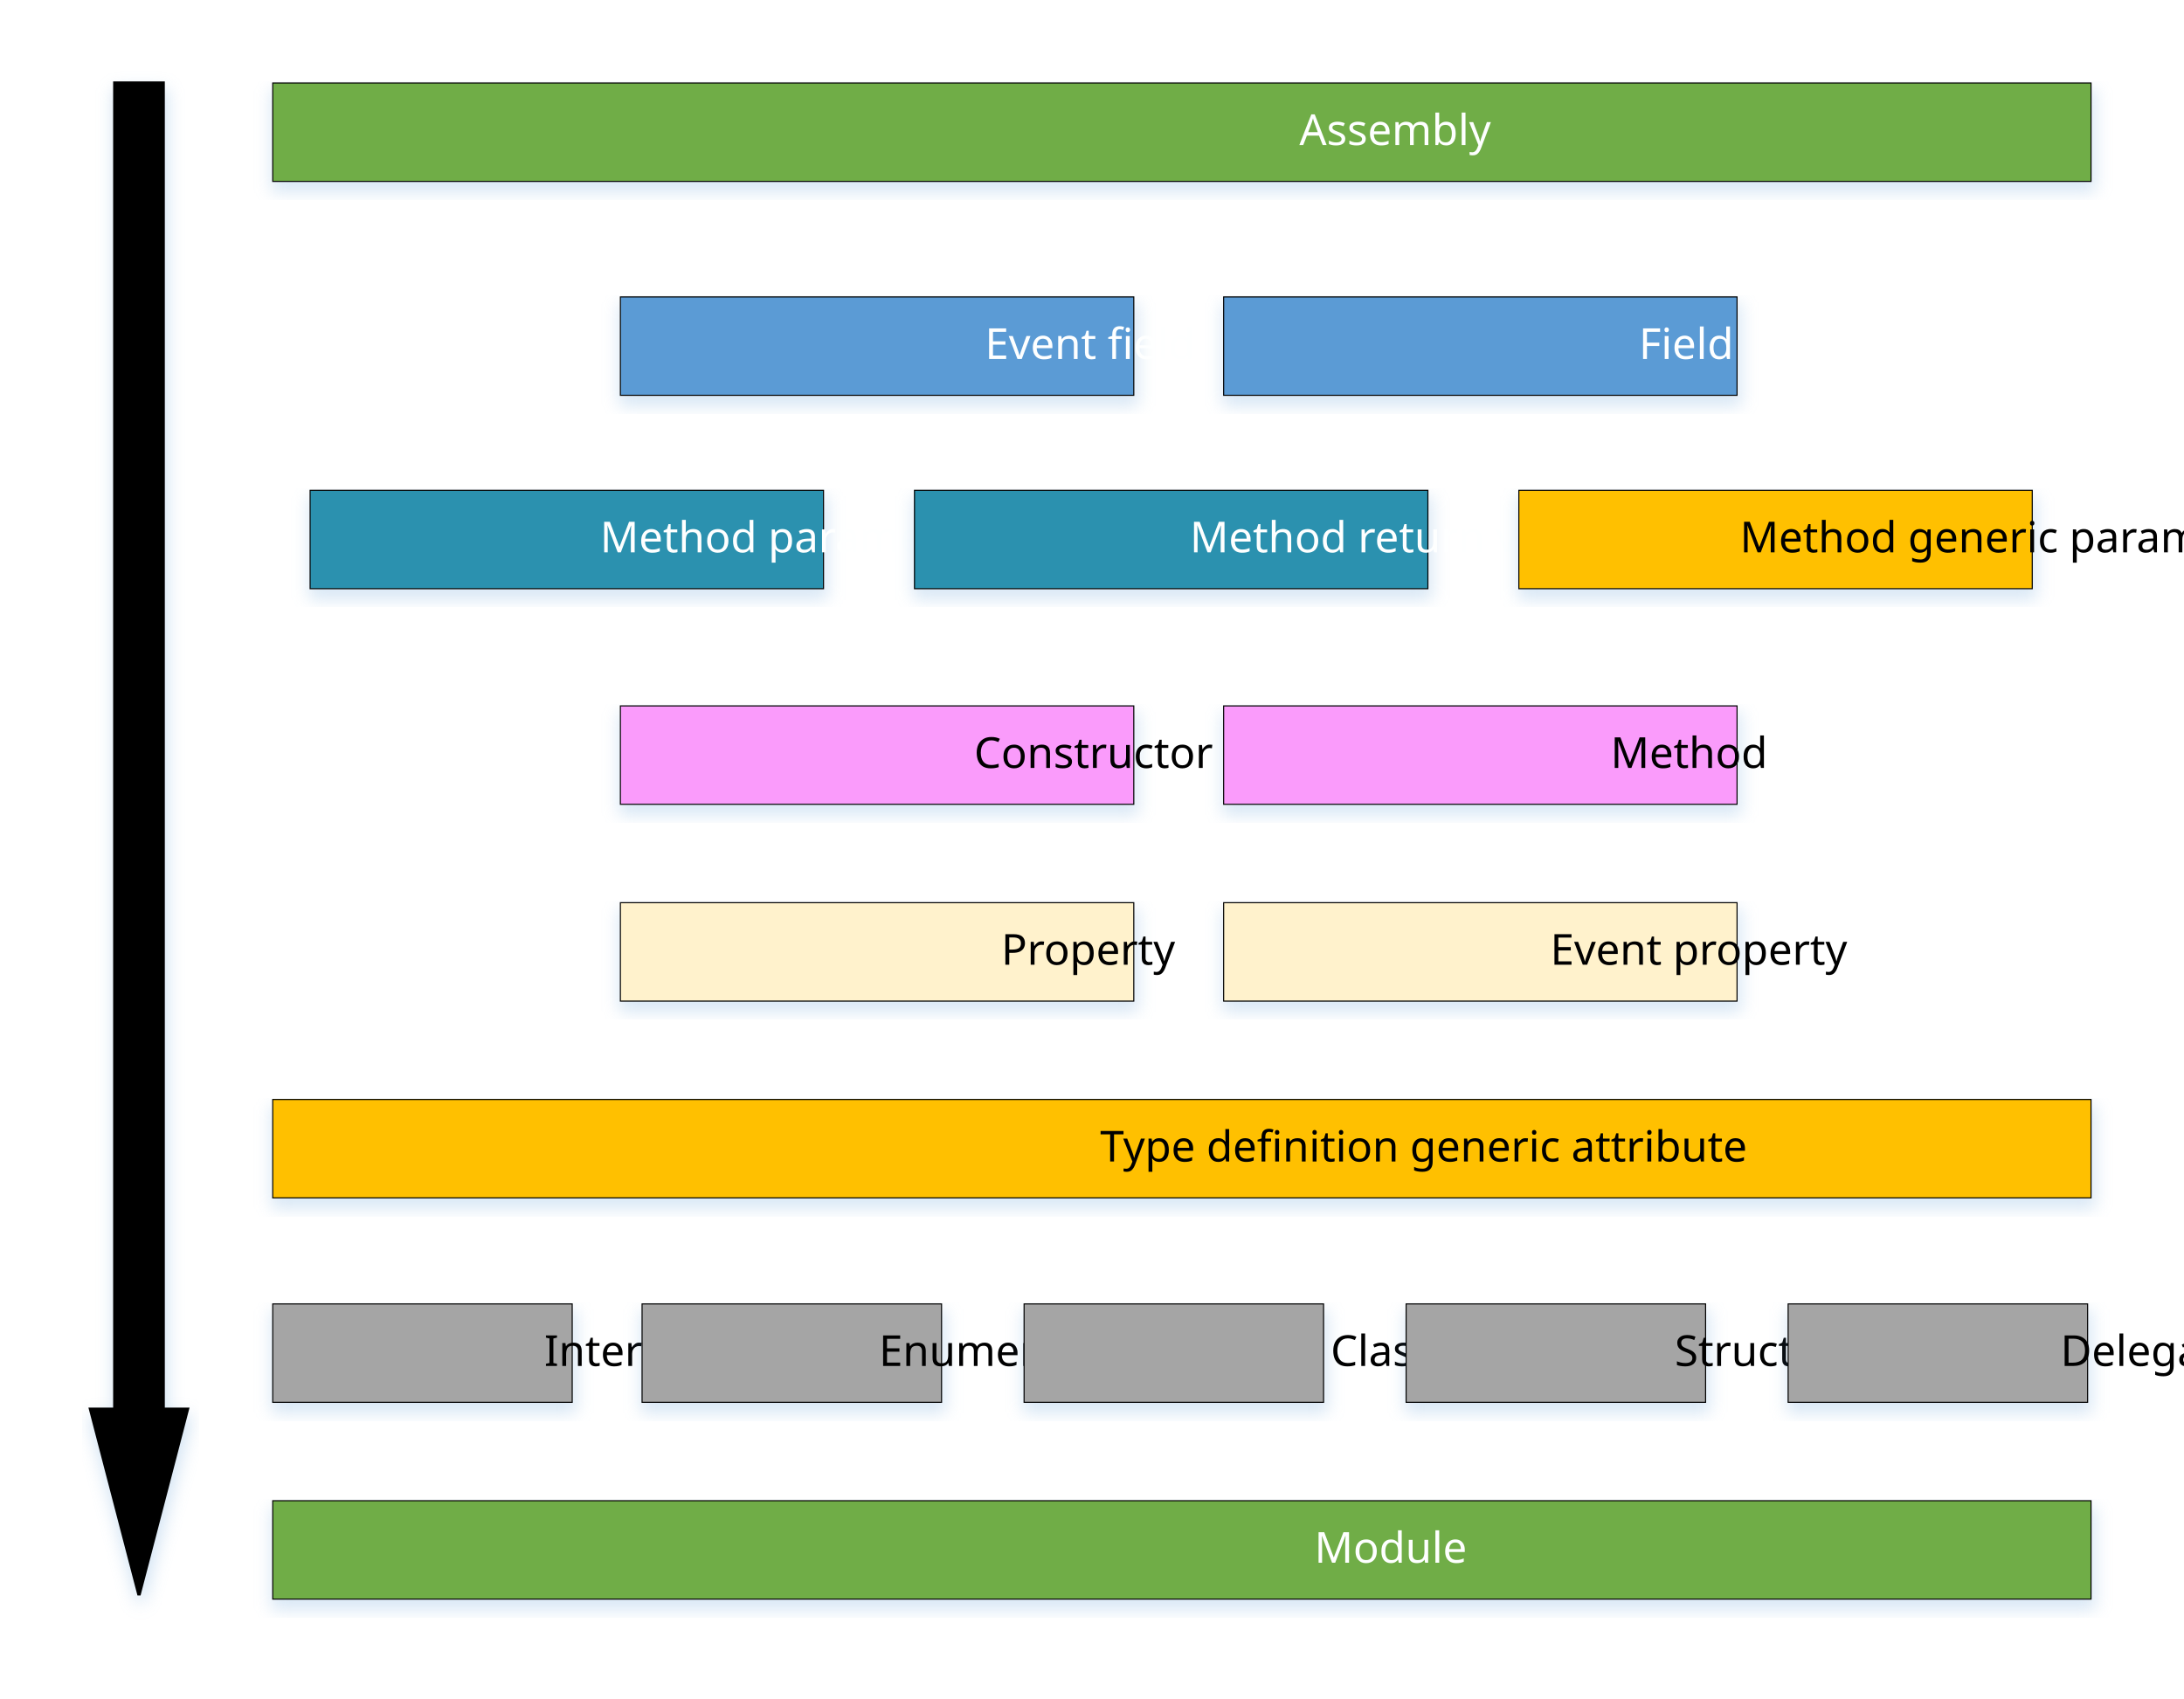
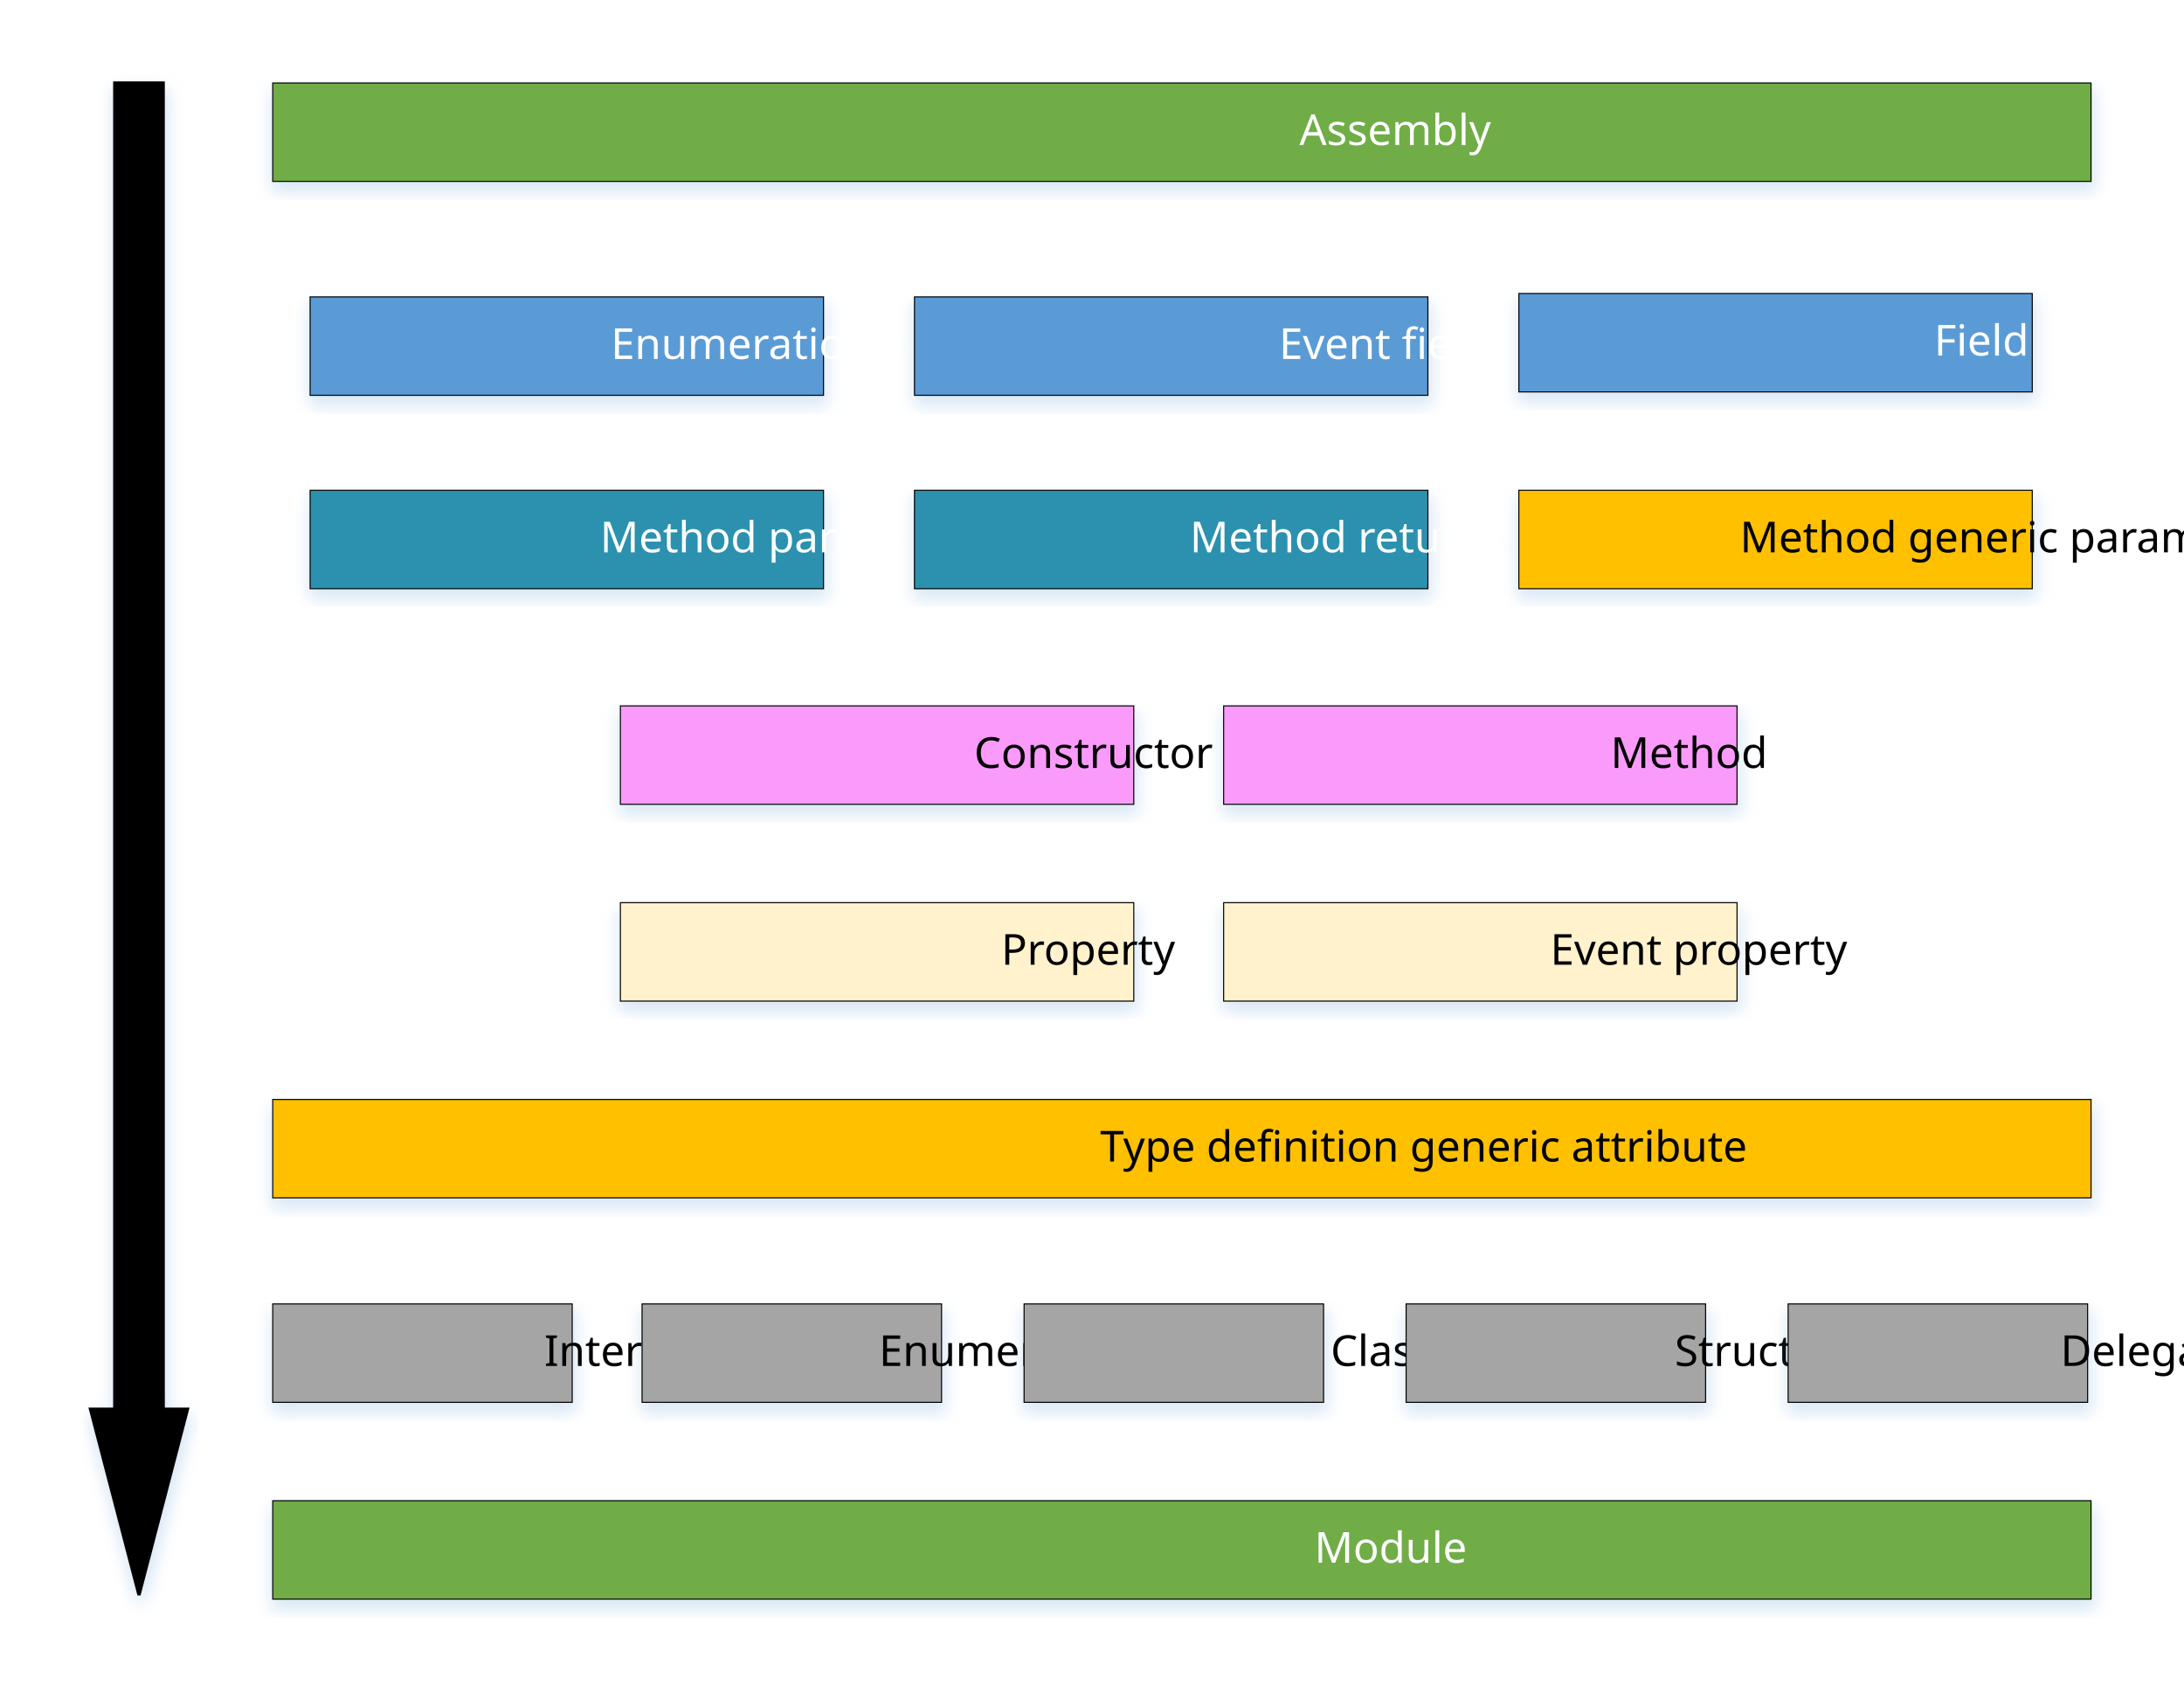
<svg xmlns="http://www.w3.org/2000/svg" xmlns:ns1="http://schemas.microsoft.com/visio/2003/SVGExtensions/" width="7.09in" height="5.516in" viewBox="0 0 510.459 397.146" xml:space="preserve" color-interpolation-filters="sRGB" class="st14">
  <ns1:documentProperties ns1:langID="1033" ns1:metric="true" ns1:viewMarkup="false">
    <ns1:userDefs>
      <ns1:ud ns1:nameU="msvSubprocessMaster" ns1:prompt="" ns1:val="VT4(Rectangle)" />
      <ns1:ud ns1:nameU="msvNoAutoConnect" ns1:val="VT0(1):26" />
    </ns1:userDefs>
  </ns1:documentProperties>
  <style type="text/css">
	
		.st1 {visibility:visible}
		.st2 {fill:#5b9bd5;fill-opacity:0.22;filter:url(#filter_2);stroke:#5b9bd5;stroke-opacity:0.22}
		.st3 {fill:#70ad47;stroke:#000000;stroke-width:0.25}
		.st4 {fill:#feffff;font-family:Calibri;font-size:0.833em}
		.st5 {fill:#5b9bd5;stroke:#000000;stroke-width:0.25}
		.st6 {fill:#2b91af;stroke:#000000;stroke-width:0.25}
		.st7 {fill:#ffc000;stroke:#000000;stroke-width:0.25}
		.st8 {fill:#000000;font-family:Calibri;font-size:0.833em}
		.st9 {fill:#fa9bfb;stroke:#000000;stroke-width:0.25}
		.st10 {fill:#fff2cc;stroke:#000000;stroke-width:0.25}
		.st11 {fill:#a5a5a5;stroke:#000000;stroke-width:0.25}
		.st12 {fill:#5b9bd5;fill-opacity:0.25;filter:url(#filter_2);stroke:#5b9bd5;stroke-opacity:0.25}
		.st13 {fill:#000000;stroke:#000000;stroke-width:0.75}
		.st14 {fill:none;fill-rule:evenodd;font-size:12px;overflow:visible;stroke-linecap:square;stroke-miterlimit:3}
	
	</style>
  <defs id="Filters">
    <filter id="filter_2">
      <feGaussianBlur stdDeviation="2" />
    </filter>
  </defs>
  <g ns1:mID="0" ns1:index="1" ns1:groupContext="foregroundPage">
    <ns1:userDefs>
      <ns1:ud ns1:nameU="msvThemeOrder" ns1:val="VT0(0):26" />
    </ns1:userDefs>
    <ns1:pageProperties ns1:drawingScale="0.0138889" ns1:pageScale="0.0138889" ns1:drawingUnits="29" ns1:shadowOffsetX="8.50394" ns1:shadowOffsetY="-8.50394" />
    <g id="shape1-1" ns1:mID="1" ns1:groupContext="shape" transform="translate(63.7382,-354.743)">
      <ns1:userDefs>
        <ns1:ud ns1:nameU="visVersion" ns1:val="VT0(15):26" />
      </ns1:userDefs>
      <ns1:textBlock ns1:margins="rect(4,4,4,4)" ns1:tabSpace="42.5197" />
      <ns1:textRect cx="212.5" cy="385.646" width="425" height="23" />
      <g id="shadow1-2" ns1:groupContext="shadow" ns1:shadowOffsetX="0.345598" ns1:shadowOffsetY="-1.97279" ns1:shadowType="1" transform="matrix(1,0,0,1,0.345598,1.97279)" class="st1">
        <rect x="0" y="374.146" width="425" height="23" class="st2" />
      </g>
      <rect x="0" y="374.146" width="425" height="23" class="st3" />
      <text x="193.18" y="388.65" class="st4" ns1:langID="1033">
        <ns1:paragraph ns1:horizAlign="1" />
        <ns1:tabList />Assembly</text>
    </g>
-     <g id="shape2-7" ns1:mID="2" ns1:groupContext="shape" transform="translate(285.998,-304.743)">
+     <g id="shape2-7" ns1:mID="2" ns1:groupContext="shape" transform="translate(354.998,-305.535)">
      <ns1:userDefs>
        <ns1:ud ns1:nameU="visVersion" ns1:val="VT0(15):26" />
      </ns1:userDefs>
      <ns1:textBlock ns1:margins="rect(4,4,4,4)" ns1:tabSpace="42.5197" />
      <ns1:textRect cx="60" cy="385.646" width="120.01" height="23" />
      <g id="shadow2-8" ns1:groupContext="shadow" ns1:shadowOffsetX="0.345598" ns1:shadowOffsetY="-1.97279" ns1:shadowType="1" transform="matrix(1,0,0,1,0.345598,1.97279)" class="st1">
        <rect x="0" y="374.146" width="120" height="23" class="st2" />
      </g>
      <rect x="0" y="374.146" width="120" height="23" class="st5" />
      <text x="50.29" y="388.65" class="st4" ns1:langID="1033">
        <ns1:paragraph ns1:horizAlign="1" />
        <ns1:tabList />Field</text>
    </g>
-     <g id="shape3-13" ns1:mID="3" ns1:groupContext="shape" transform="translate(144.998,-304.743)">
+     <g id="shape3-13" ns1:mID="3" ns1:groupContext="shape" transform="translate(72.4784,-304.743)">
      <ns1:userDefs>
        <ns1:ud ns1:nameU="visVersion" ns1:val="VT0(15):26" />
      </ns1:userDefs>
      <ns1:textBlock ns1:margins="rect(4,4,4,4)" ns1:tabSpace="42.5197" />
      <ns1:textRect cx="60" cy="385.646" width="120.01" height="23" />
      <g id="shadow3-14" ns1:groupContext="shadow" ns1:shadowOffsetX="0.345598" ns1:shadowOffsetY="-1.97279" ns1:shadowType="1" transform="matrix(1,0,0,1,0.345598,1.97279)" class="st1">
        <rect x="0" y="374.146" width="120" height="23" class="st2" />
      </g>
      <rect x="0" y="374.146" width="120" height="23" class="st5" />
-       <text x="38.44" y="388.65" class="st4" ns1:langID="1033">
-         <ns1:paragraph ns1:horizAlign="1" />
-         <ns1:tabList />Event field</text>
+       <text x="23.53" y="388.65" class="st4" ns1:langID="1033">
+         <ns1:paragraph ns1:horizAlign="1" />
+         <ns1:tabList />Enumeration field</text>
    </g>
    <g id="shape4-19" ns1:mID="4" ns1:groupContext="shape" transform="translate(72.4784,-259.535)">
      <ns1:userDefs>
        <ns1:ud ns1:nameU="visVersion" ns1:val="VT0(15):26" />
      </ns1:userDefs>
      <ns1:textBlock ns1:margins="rect(4,4,4,4)" ns1:tabSpace="42.5197" />
      <ns1:textRect cx="60" cy="385.646" width="120.01" height="23" />
      <g id="shadow4-20" ns1:groupContext="shadow" ns1:shadowOffsetX="0.345598" ns1:shadowOffsetY="-1.97279" ns1:shadowType="1" transform="matrix(1,0,0,1,0.345598,1.97279)" class="st1">
        <rect x="0" y="374.146" width="120" height="23" class="st2" />
      </g>
      <rect x="0" y="374.146" width="120" height="23" class="st6" />
      <text x="20.99" y="388.65" class="st4" ns1:langID="1033">
        <ns1:paragraph ns1:horizAlign="1" />
        <ns1:tabList />Method parameter</text>
    </g>
    <g id="shape5-25" ns1:mID="5" ns1:groupContext="shape" transform="translate(213.738,-259.535)">
      <ns1:userDefs>
        <ns1:ud ns1:nameU="visVersion" ns1:val="VT0(15):26" />
      </ns1:userDefs>
      <ns1:textBlock ns1:margins="rect(4,4,4,4)" ns1:tabSpace="42.5197" />
      <ns1:textRect cx="60" cy="385.646" width="120.01" height="23" />
      <g id="shadow5-26" ns1:groupContext="shadow" ns1:shadowOffsetX="0.345598" ns1:shadowOffsetY="-1.97279" ns1:shadowType="1" transform="matrix(1,0,0,1,0.345598,1.97279)" class="st1">
        <rect x="0" y="374.146" width="120" height="23" class="st2" />
      </g>
      <rect x="0" y="374.146" width="120" height="23" class="st6" />
      <text x="17.59" y="388.65" class="st4" ns1:langID="1033">
        <ns1:paragraph ns1:horizAlign="1" />
        <ns1:tabList />Method return value</text>
    </g>
    <g id="shape6-31" ns1:mID="6" ns1:groupContext="shape" transform="translate(354.998,-259.535)">
      <ns1:userDefs>
        <ns1:ud ns1:nameU="visVersion" ns1:val="VT0(15):26" />
      </ns1:userDefs>
      <ns1:textBlock ns1:margins="rect(4,4,4,4)" ns1:tabSpace="42.5197" />
      <ns1:textRect cx="60" cy="385.646" width="120.01" height="23" />
      <g id="shadow6-32" ns1:groupContext="shadow" ns1:shadowOffsetX="0.345598" ns1:shadowOffsetY="-1.97279" ns1:shadowType="1" transform="matrix(1,0,0,1,0.345598,1.97279)" class="st1">
        <rect x="0" y="374.146" width="120" height="23" class="st2" />
      </g>
      <rect x="0" y="374.146" width="120" height="23" class="st7" />
      <text x="4.9" y="388.65" class="st8" ns1:langID="1033">
        <ns1:paragraph ns1:horizAlign="1" />
        <ns1:tabList />Method generic parameter</text>
    </g>
    <g id="shape7-37" ns1:mID="7" ns1:groupContext="shape" transform="translate(144.998,-209.139)">
      <ns1:userDefs>
        <ns1:ud ns1:nameU="visVersion" ns1:val="VT0(15):26" />
      </ns1:userDefs>
      <ns1:textBlock ns1:margins="rect(4,4,4,4)" ns1:tabSpace="42.5197" />
      <ns1:textRect cx="60" cy="385.646" width="120.01" height="23" />
      <g id="shadow7-38" ns1:groupContext="shadow" ns1:shadowOffsetX="0.345598" ns1:shadowOffsetY="-1.97279" ns1:shadowType="1" transform="matrix(1,0,0,1,0.345598,1.97279)" class="st1">
        <rect x="0" y="374.146" width="120" height="23" class="st2" />
      </g>
      <rect x="0" y="374.146" width="120" height="23" class="st9" />
      <text x="35.9" y="388.65" class="st8" ns1:langID="1033">
        <ns1:paragraph ns1:horizAlign="1" />
        <ns1:tabList />Constructor</text>
    </g>
    <g id="shape8-43" ns1:mID="8" ns1:groupContext="shape" transform="translate(285.998,-209.139)">
      <ns1:userDefs>
        <ns1:ud ns1:nameU="visVersion" ns1:val="VT0(15):26" />
      </ns1:userDefs>
      <ns1:textBlock ns1:margins="rect(4,4,4,4)" ns1:tabSpace="42.5197" />
      <ns1:textRect cx="60" cy="385.646" width="120.01" height="23" />
      <g id="shadow8-44" ns1:groupContext="shadow" ns1:shadowOffsetX="0.345598" ns1:shadowOffsetY="-1.97279" ns1:shadowType="1" transform="matrix(1,0,0,1,0.345598,1.97279)" class="st1">
        <rect x="0" y="374.146" width="120" height="23" class="st2" />
      </g>
      <rect x="0" y="374.146" width="120" height="23" class="st9" />
      <text x="43.67" y="388.65" class="st8" ns1:langID="1033">
        <ns1:paragraph ns1:horizAlign="1" />
        <ns1:tabList />Method</text>
    </g>
    <g id="shape9-49" ns1:mID="9" ns1:groupContext="shape" transform="translate(144.998,-163.139)">
      <ns1:userDefs>
        <ns1:ud ns1:nameU="visVersion" ns1:val="VT0(15):26" />
      </ns1:userDefs>
      <ns1:textBlock ns1:margins="rect(4,4,4,4)" ns1:tabSpace="42.5197" />
      <ns1:textRect cx="60" cy="385.646" width="120.01" height="23" />
      <g id="shadow9-50" ns1:groupContext="shadow" ns1:shadowOffsetX="0.345598" ns1:shadowOffsetY="-1.97279" ns1:shadowType="1" transform="matrix(1,0,0,1,0.345598,1.97279)" class="st1">
        <rect x="0" y="374.146" width="120" height="23" class="st2" />
      </g>
      <rect x="0" y="374.146" width="120" height="23" class="st10" />
      <text x="42.24" y="388.65" class="st8" ns1:langID="1033">
        <ns1:paragraph ns1:horizAlign="1" />
        <ns1:tabList />Property</text>
    </g>
    <g id="shape10-55" ns1:mID="10" ns1:groupContext="shape" transform="translate(285.998,-163.139)">
      <ns1:userDefs>
        <ns1:ud ns1:nameU="visVersion" ns1:val="VT0(15):26" />
      </ns1:userDefs>
      <ns1:textBlock ns1:margins="rect(4,4,4,4)" ns1:tabSpace="42.5197" />
      <ns1:textRect cx="60" cy="385.646" width="120.01" height="23" />
      <g id="shadow10-56" ns1:groupContext="shadow" ns1:shadowOffsetX="0.345598" ns1:shadowOffsetY="-1.97279" ns1:shadowType="1" transform="matrix(1,0,0,1,0.345598,1.97279)" class="st1">
        <rect x="0" y="374.146" width="120" height="23" class="st2" />
      </g>
      <rect x="0" y="374.146" width="120" height="23" class="st10" />
      <text x="29.58" y="388.65" class="st8" ns1:langID="1033">
        <ns1:paragraph ns1:horizAlign="1" />
        <ns1:tabList />Event property</text>
    </g>
    <g id="shape11-61" ns1:mID="11" ns1:groupContext="shape" transform="translate(63.7382,-117.139)">
      <ns1:userDefs>
        <ns1:ud ns1:nameU="visVersion" ns1:val="VT0(15):26" />
      </ns1:userDefs>
      <ns1:textBlock ns1:margins="rect(4,4,4,4)" ns1:tabSpace="42.5197" />
      <ns1:textRect cx="212.5" cy="385.646" width="425" height="23" />
      <g id="shadow11-62" ns1:groupContext="shadow" ns1:shadowOffsetX="0.345598" ns1:shadowOffsetY="-1.97279" ns1:shadowType="1" transform="matrix(1,0,0,1,0.345598,1.97279)" class="st1">
        <rect x="0" y="374.146" width="425" height="23" class="st2" />
      </g>
      <rect x="0" y="374.146" width="425" height="23" class="st7" />
      <text x="146.63" y="388.65" class="st8" ns1:langID="1033">
        <ns1:paragraph ns1:horizAlign="1" />
        <ns1:tabList />Type definition generic attribute</text>
    </g>
    <g id="shape12-67" ns1:mID="12" ns1:groupContext="shape" transform="translate(63.7382,-69.3478)">
      <ns1:userDefs>
        <ns1:ud ns1:nameU="visVersion" ns1:val="VT0(15):26" />
      </ns1:userDefs>
      <ns1:textBlock ns1:margins="rect(4,4,4,4)" ns1:tabSpace="42.5197" />
      <ns1:textRect cx="35" cy="385.646" width="70" height="23" />
      <g id="shadow12-68" ns1:groupContext="shadow" ns1:shadowOffsetX="0.345598" ns1:shadowOffsetY="-1.97279" ns1:shadowType="1" transform="matrix(1,0,0,1,0.345598,1.97279)" class="st1">
        <rect x="0" y="374.146" width="70" height="23" class="st2" />
      </g>
      <rect x="0" y="374.146" width="70" height="23" class="st11" />
      <text x="16.68" y="388.65" class="st8" ns1:langID="1033">
        <ns1:paragraph ns1:horizAlign="1" />
        <ns1:tabList />Interface</text>
    </g>
    <g id="shape13-73" ns1:mID="13" ns1:groupContext="shape" transform="translate(150.065,-69.3478)">
      <ns1:userDefs>
        <ns1:ud ns1:nameU="visVersion" ns1:val="VT0(15):26" />
      </ns1:userDefs>
      <ns1:textBlock ns1:margins="rect(4,4,4,4)" ns1:tabSpace="42.5197" />
      <ns1:textRect cx="35" cy="385.646" width="70" height="23" />
      <g id="shadow13-74" ns1:groupContext="shadow" ns1:shadowOffsetX="0.345598" ns1:shadowOffsetY="-1.97279" ns1:shadowType="1" transform="matrix(1,0,0,1,0.345598,1.97279)" class="st1">
        <rect x="0" y="374.146" width="70" height="23" class="st2" />
      </g>
      <rect x="0" y="374.146" width="70" height="23" class="st11" />
      <text x="8.6" y="388.65" class="st8" ns1:langID="1033">
        <ns1:paragraph ns1:horizAlign="1" />
        <ns1:tabList />Enumeration</text>
    </g>
    <g id="shape14-79" ns1:mID="14" ns1:groupContext="shape" transform="translate(239.356,-69.3478)">
      <ns1:userDefs>
        <ns1:ud ns1:nameU="visVersion" ns1:val="VT0(15):26" />
      </ns1:userDefs>
      <ns1:textBlock ns1:margins="rect(4,4,4,4)" ns1:tabSpace="42.5197" />
      <ns1:textRect cx="35" cy="385.646" width="70" height="23" />
      <g id="shadow14-80" ns1:groupContext="shadow" ns1:shadowOffsetX="0.345598" ns1:shadowOffsetY="-1.97279" ns1:shadowType="1" transform="matrix(1,0,0,1,0.345598,1.97279)" class="st1">
        <rect x="0" y="374.146" width="70" height="23" class="st2" />
      </g>
      <rect x="0" y="374.146" width="70" height="23" class="st11" />
      <text x="24.88" y="388.65" class="st8" ns1:langID="1033">
        <ns1:paragraph ns1:horizAlign="1" />
        <ns1:tabList />Class</text>
    </g>
    <g id="shape15-85" ns1:mID="15" ns1:groupContext="shape" transform="translate(328.647,-69.3478)">
      <ns1:userDefs>
        <ns1:ud ns1:nameU="visVersion" ns1:val="VT0(15):26" />
      </ns1:userDefs>
      <ns1:textBlock ns1:margins="rect(4,4,4,4)" ns1:tabSpace="42.5197" />
      <ns1:textRect cx="35" cy="385.646" width="70" height="23" />
      <g id="shadow15-86" ns1:groupContext="shadow" ns1:shadowOffsetX="0.345598" ns1:shadowOffsetY="-1.97279" ns1:shadowType="1" transform="matrix(1,0,0,1,0.345598,1.97279)" class="st1">
        <rect x="0" y="374.146" width="70" height="23" class="st2" />
      </g>
      <rect x="0" y="374.146" width="70" height="23" class="st11" />
      <text x="16.01" y="388.65" class="st8" ns1:langID="1033">
        <ns1:paragraph ns1:horizAlign="1" />
        <ns1:tabList />Structure</text>
    </g>
    <g id="shape16-91" ns1:mID="16" ns1:groupContext="shape" transform="translate(417.939,-69.3478)">
      <ns1:userDefs>
        <ns1:ud ns1:nameU="visVersion" ns1:val="VT0(15):26" />
      </ns1:userDefs>
      <ns1:textBlock ns1:margins="rect(4,4,4,4)" ns1:tabSpace="42.5197" />
      <ns1:textRect cx="35" cy="385.646" width="70" height="23" />
      <g id="shadow16-92" ns1:groupContext="shadow" ns1:shadowOffsetX="0.345598" ns1:shadowOffsetY="-1.97279" ns1:shadowType="1" transform="matrix(1,0,0,1,0.345598,1.97279)" class="st1">
        <rect x="0" y="374.146" width="70" height="23" class="st2" />
      </g>
      <rect x="0" y="374.146" width="70" height="23" class="st11" />
      <text x="16.89" y="388.65" class="st8" ns1:langID="1033">
        <ns1:paragraph ns1:horizAlign="1" />
        <ns1:tabList />Delegate</text>
    </g>
    <g id="shape17-97" ns1:mID="17" ns1:groupContext="shape" transform="translate(63.7382,-23.3478)">
      <ns1:userDefs>
        <ns1:ud ns1:nameU="visVersion" ns1:val="VT0(15):26" />
      </ns1:userDefs>
      <ns1:textBlock ns1:margins="rect(4,4,4,4)" ns1:tabSpace="42.5197" />
      <ns1:textRect cx="212.5" cy="385.646" width="425" height="23" />
      <g id="shadow17-98" ns1:groupContext="shadow" ns1:shadowOffsetX="0.345598" ns1:shadowOffsetY="-1.97279" ns1:shadowType="1" transform="matrix(1,0,0,1,0.345598,1.97279)" class="st1">
        <rect x="0" y="374.146" width="425" height="23" class="st2" />
      </g>
      <rect x="0" y="374.146" width="425" height="23" class="st3" />
      <text x="196.7" y="388.65" class="st4" ns1:langID="1033">
        <ns1:paragraph ns1:horizAlign="1" />
        <ns1:tabList />Module</text>
    </g>
    <g id="shape19-103" ns1:mID="19" ns1:groupContext="shape" transform="translate(-364.667,372.85) rotate(-90)">
      <ns1:userDefs>
        <ns1:ud ns1:nameU="visVersion" ns1:val="VT0(15):26" />
        <ns1:ud ns1:nameU="ArrowType" ns1:prompt="" ns1:val="VT0(2):26" />
      </ns1:userDefs>
      <g id="shadow19-104" ns1:groupContext="shadow" ns1:shadowOffsetX="0.345598" ns1:shadowOffsetY="-1.97279" ns1:shadowType="1" transform="matrix(1,0,0,1,-1.97279,0.345598)" class="st1">
        <path d="M0 397.15 L43.45 385.81 L43.45 391.48 L353.45 391.48 L353.45 397.15 L353.45 402.81 L43.45 402.81 L43.45         408.48 L0 397.15 Z" class="st12" />
      </g>
      <path d="M0 397.15 L43.45 385.81 L43.45 391.48 L353.45 391.48 L353.45 397.15 L353.45 402.81 L43.45 402.81 L43.45 408.48        L0 397.15 Z" class="st13" />
    </g>
+     <g id="shape21-108" ns1:mID="21" ns1:groupContext="shape" transform="translate(213.738,-304.743)">
+       <ns1:userDefs>
+         <ns1:ud ns1:nameU="visVersion" ns1:val="VT0(15):26" />
+       </ns1:userDefs>
+       <ns1:textBlock ns1:margins="rect(4,4,4,4)" ns1:tabSpace="42.5197" />
+       <ns1:textRect cx="60" cy="385.646" width="120.01" height="23" />
+       <g id="shadow21-109" ns1:groupContext="shadow" ns1:shadowOffsetX="0.345598" ns1:shadowOffsetY="-1.97279" ns1:shadowType="1" transform="matrix(1,0,0,1,0.345598,1.97279)" class="st1">
+         <rect x="0" y="374.146" width="120" height="23" class="st2" />
+       </g>
+       <rect x="0" y="374.146" width="120" height="23" class="st5" />
+       <text x="38.44" y="388.65" class="st4" ns1:langID="1033">
+         <ns1:paragraph ns1:horizAlign="1" />
+         <ns1:tabList />Event field</text>
+     </g>
  </g>
</svg>
